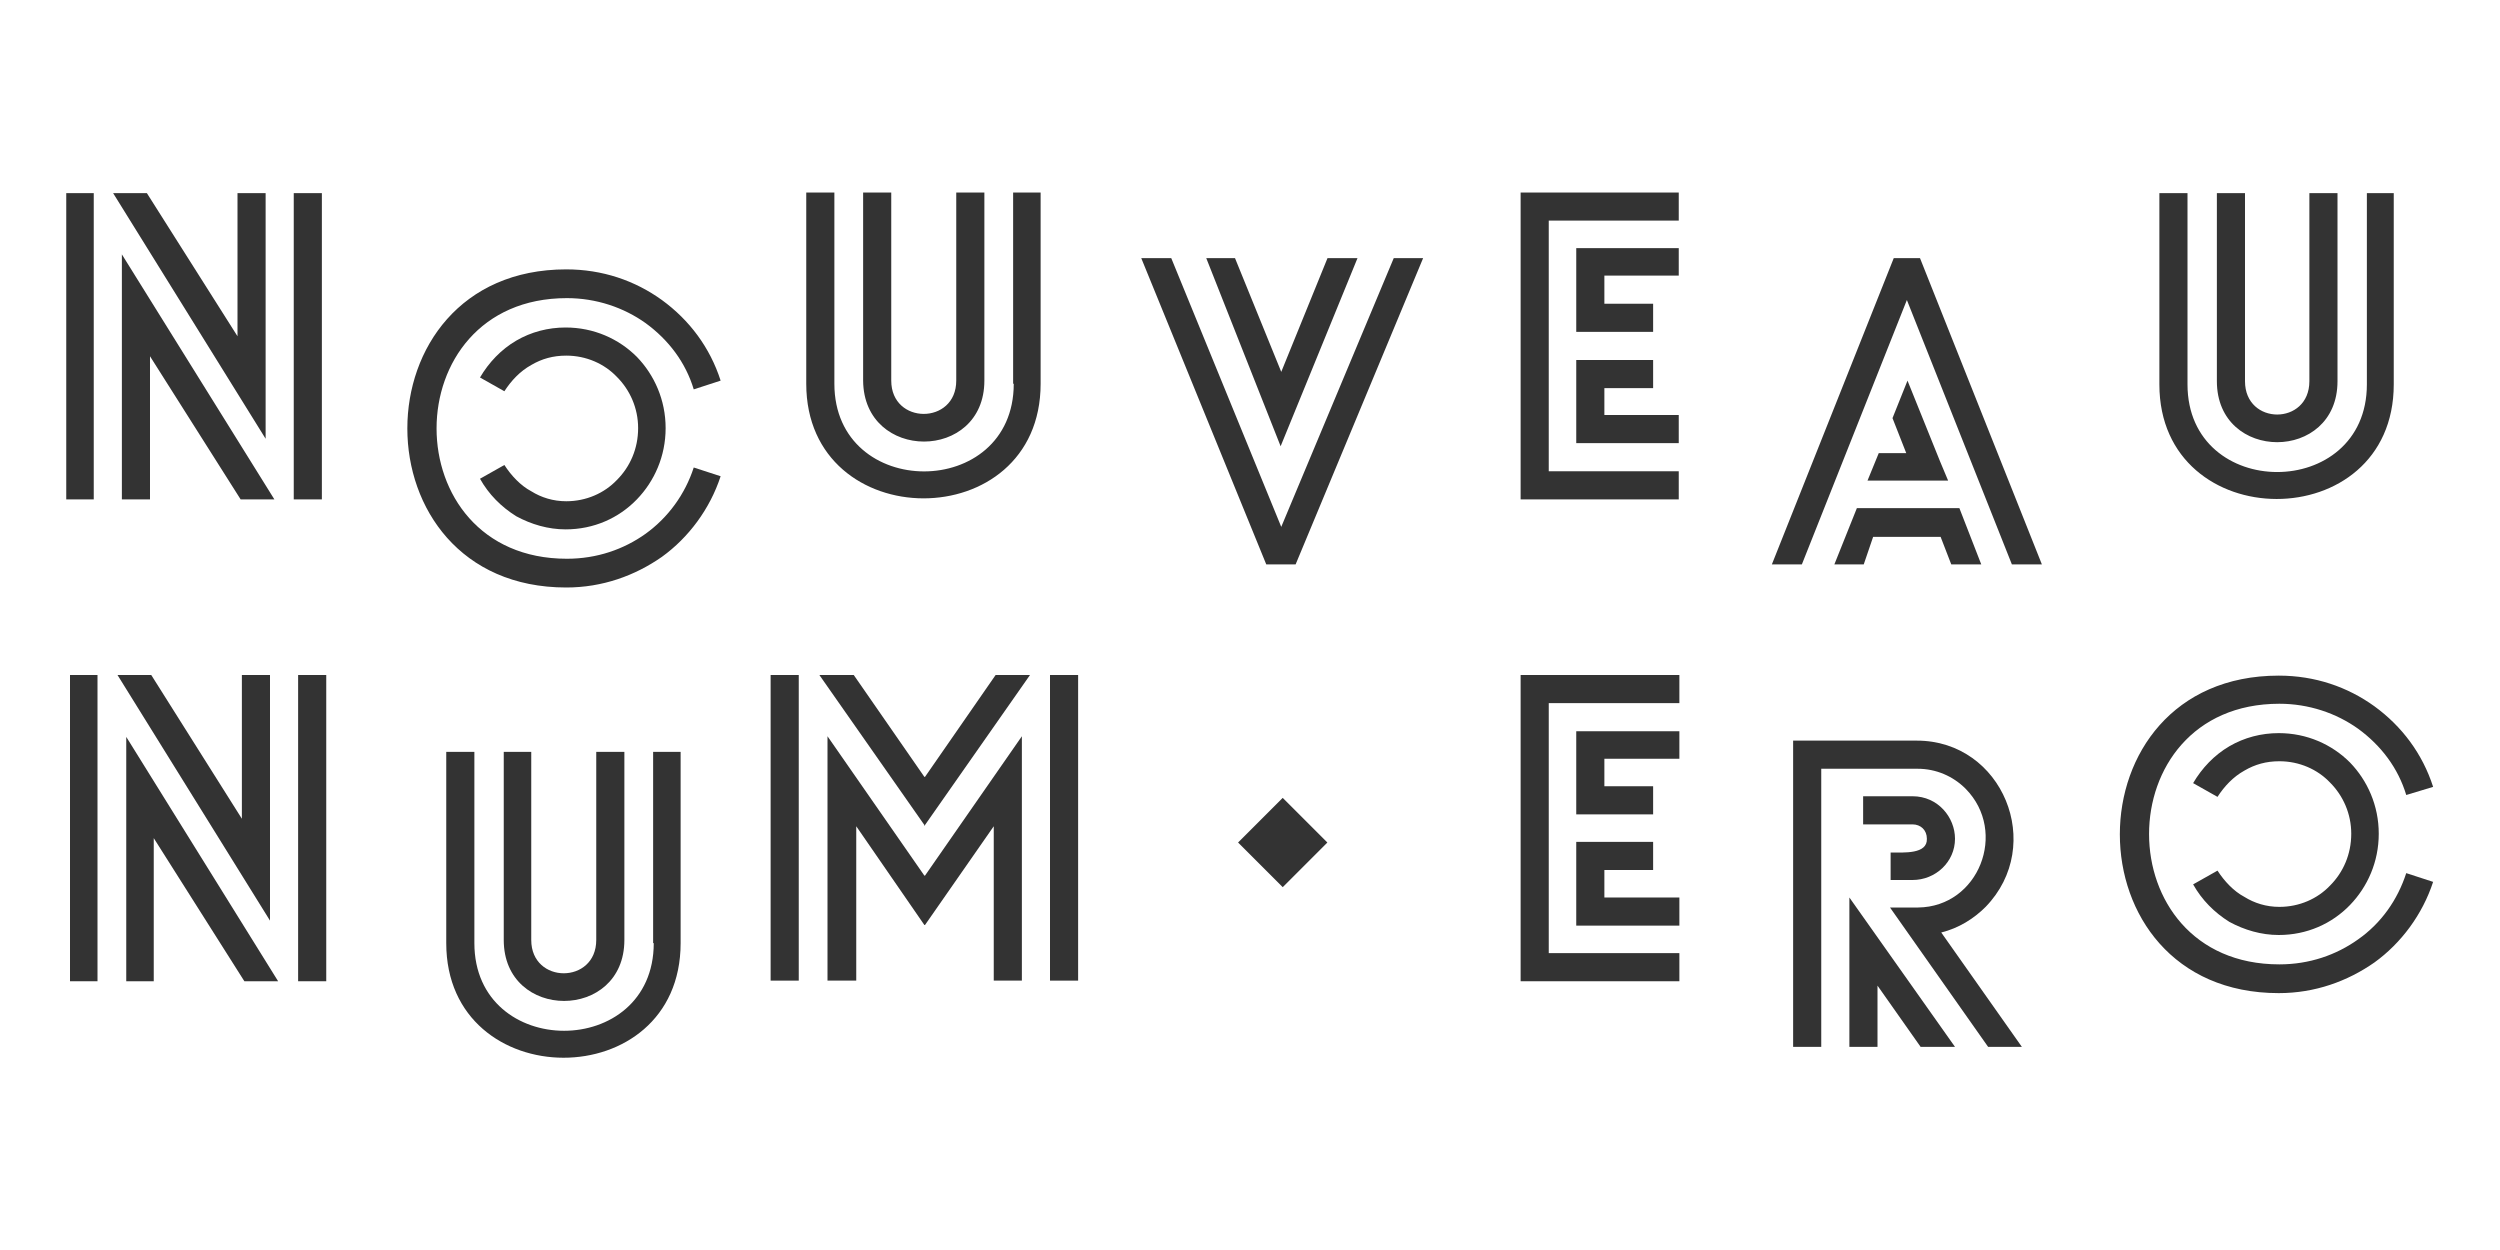
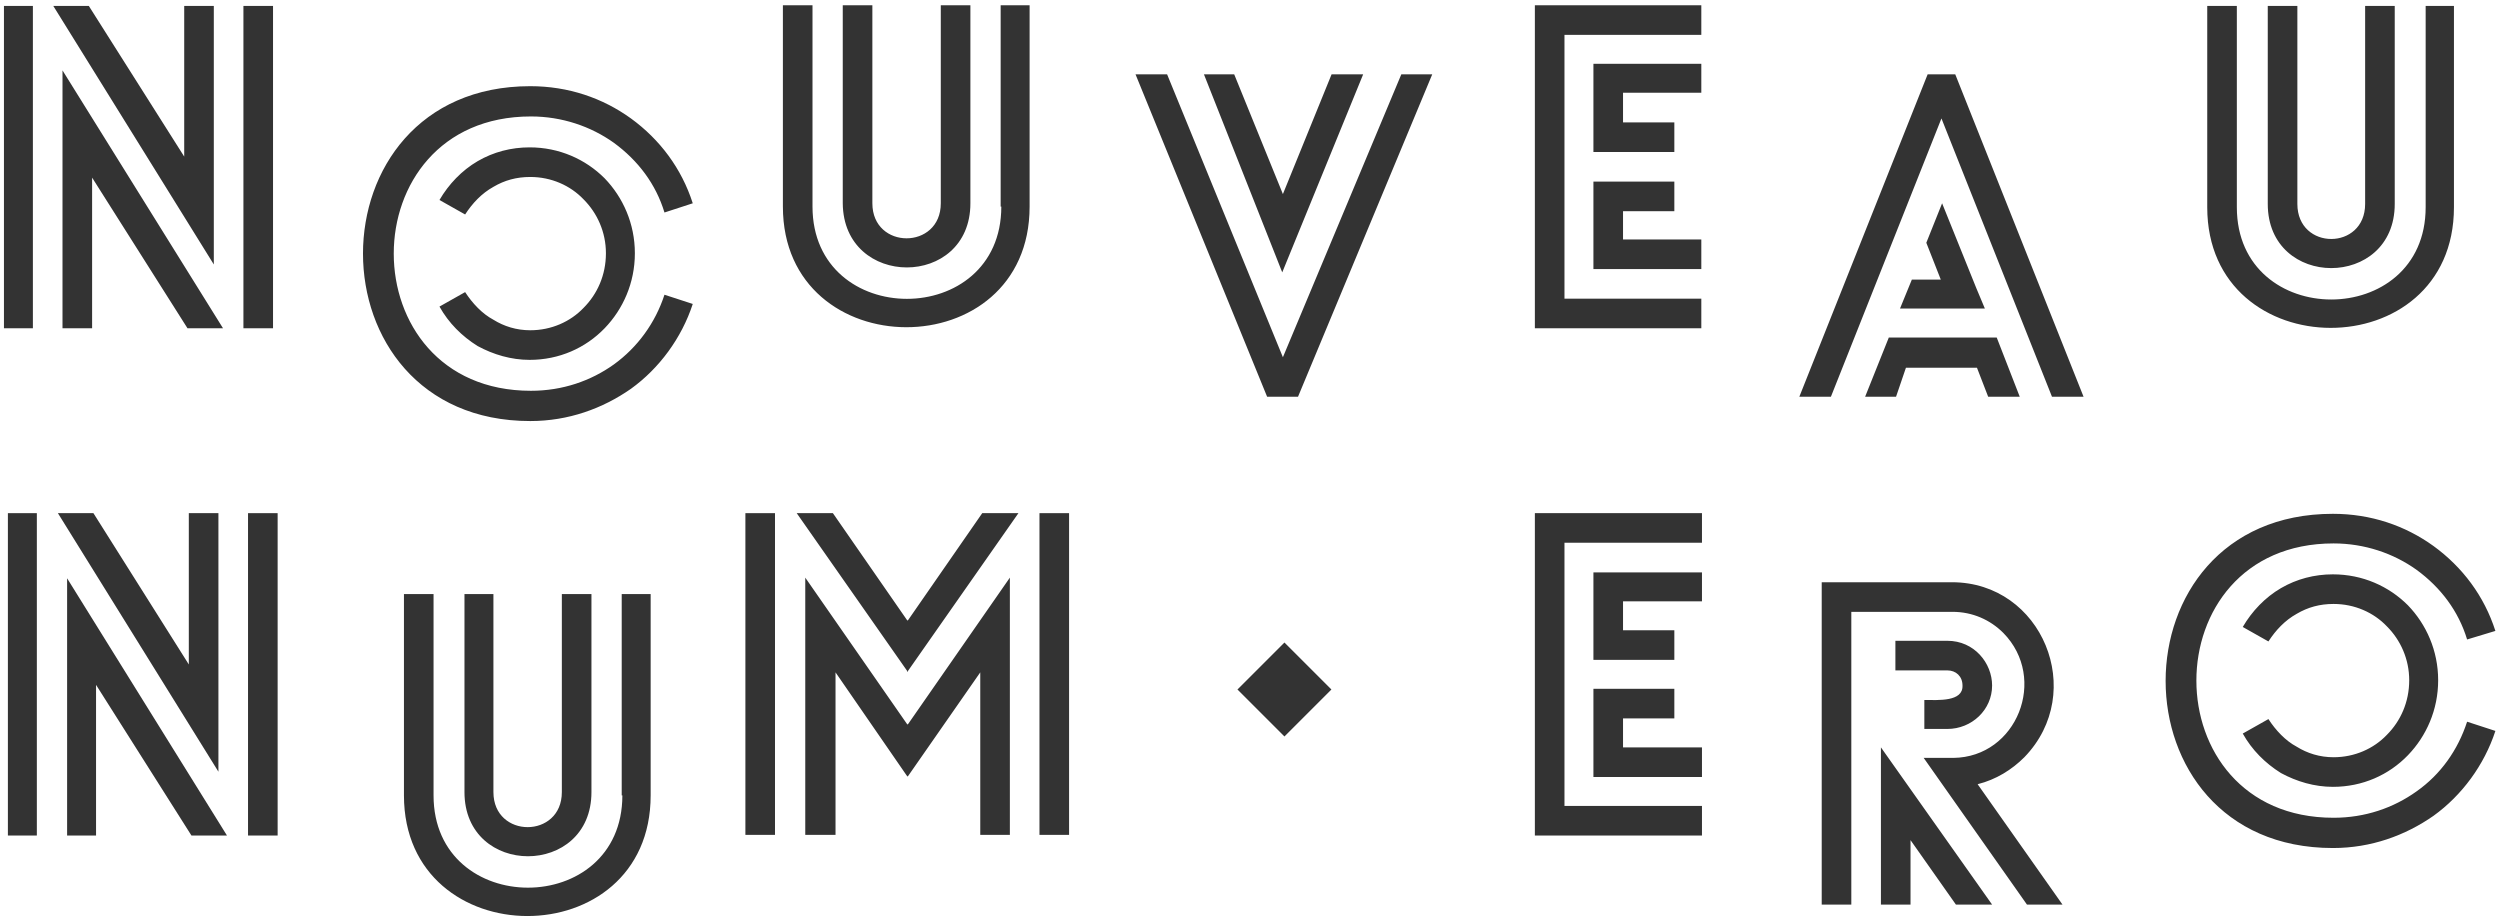
- <svg xmlns="http://www.w3.org/2000/svg" version="1.1" baseProfile="tiny" id="Calque_1" x="0px" y="0px" viewBox="0 0 400 200" xml:space="preserve">
-   <g>
-     <path fill="#333333" d="M378.7,30.9v30.6c0,18.7-28.7,18.7-28.7,0V30.9h-4.5v30.6c0,24.4,37.5,24.5,37.5,0V30.9H378.7z M374,61   V30.9h-4.5V61c0,7.1-10.3,7.1-10.3,0V30.9h-4.5V61C354.7,74,374,74,374,61z M47,79.9h4.5v-49H47V79.9z M10.6,79.9H15v-49h-4.4V79.9   z M19.5,79.9H24V57l14.5,22.9h5.4L19.5,40.7V79.9z M42.5,30.9H38v22.9L23.5,30.9h-5.4l24.4,39.3L42.5,30.9z M256.7,62.1h7.8v-4.5   h-12.3v13.3h16.4v-4.5h-11.9V62.1z M243.3,79.9h25.3v-4.5h-20.8V35.3h20.8v-4.5h-25.3V79.9z M252.2,53.1h12.3v-4.5h-7.8v-4.5h11.9   v-4.4h-16.4V53.1z M162.2,61.4c0,18.7-28.7,18.7-28.7,0V30.8h-4.5v30.6c0,24.4,37.5,24.5,37.5,0V30.8h-4.4V61.4z M157.5,60.9V30.8   H153v30.1c0,7.1-10.4,7.1-10.4,0V30.8h-4.5v30.1C138.2,73.9,157.5,73.9,157.5,60.9z" />
-     <path fill="#333333" d="M104.6,150.9c0,18.7-28.7,18.7-28.7,0v-30.6h-4.5v30.6c0,24.4,37.5,24.5,37.5,0v-30.6h-4.4V150.9z" />
-     <path fill="#333333" d="M80.6,120.3v30.1c0,13,19.3,13,19.3,0v-30.1h-4.5v30.1c0,7.1-10.4,7.1-10.4,0v-30.1H80.6z" />
-     <rect x="47.7" y="108" fill="#333333" width="4.5" height="49" />
-     <rect x="11.2" y="108" fill="#333333" width="4.4" height="49" />
-     <polygon fill="#333333" points="20.2,157 24.6,157 24.6,134.1 39.1,157 44.5,157 20.2,117.9  " />
-     <polygon fill="#333333" points="43.2,108 38.7,108 38.7,131 24.2,108 18.8,108 43.2,147.3  " />
-     <polygon fill="#333333" points="256.7,139.2 264.5,139.2 264.5,134.7 252.2,134.7 252.2,148.1 268.7,148.1 268.7,143.6   256.7,143.6  " />
-     <polygon fill="#333333" points="243.3,157 268.7,157 268.7,152.5 247.8,152.5 247.8,112.5 268.7,112.5 268.7,108 243.3,108  " />
-     <polygon fill="#333333" points="252.2,130.3 264.5,130.3 264.5,125.8 256.7,125.8 256.7,121.4 268.7,121.4 268.7,117 252.2,117   " />
-     <rect x="123.3" y="108" fill="#333333" width="4.5" height="48.9" />
-     <rect x="168" y="108" fill="#333333" width="4.5" height="48.9" />
-     <polygon fill="#333333" points="148,140.1 148,140.1 147.9,140.1 147.9,140.1 132.4,117.8 132.4,156.9 137,156.9 137,132.2   147.9,148 147.9,148 148,148 148,148 148,148 159,132.2 159,156.9 163.5,156.9 163.5,117.8 148,140.1  " />
-     <polygon fill="#333333" points="148,124.3 148,124.3 148,124.3 147.9,124.3 147.9,124.3 136.6,108 131.1,108 147.9,132   147.9,132.1 147.9,132.1 148,132.1 148,132.1 148,132.1 148,132 164.8,108 159.3,108  " />
-     <path fill="#333333" d="M302.5,136.4v4.4c0,0,2.9,0,3.5,0c3.7,0,6.8-2.9,6.8-6.6c0-3.4-2.7-6.8-6.8-6.8h-7.9v4.5h7.9   c1.3,0,2.3,0.9,2.3,2.3C308.4,136.7,304.6,136.4,302.5,136.4z" />
-     <polygon fill="#333333" points="295.9,167.5 300.4,167.5 300.4,157.7 307.3,167.5 312.8,167.5 295.9,143.6  " />
-     <path fill="#333333" d="M317.7,145.1c9.6-9.9,2.7-26.6-11-26.6h-19.8v49h4.5V123h15.4c3,0,5.7,1.2,7.7,3.2c6.8,6.9,2.1,18.9-7.6,19   l-4.5,0l15.7,22.3h5.4l-12.9-18.3C313.4,148.5,315.8,147,317.7,145.1z" />
-     <path fill="#333333" d="M377.3,150.3c-3.5,2.5-7.8,4-12.6,4c-27.8,0-27.8-41.7,0-41.7c4.7,0,9.1,1.5,12.6,4   c3.7,2.7,6.4,6.3,7.7,10.6l4.3-1.3c-1.7-5.3-5-9.7-9.4-12.9c-4.3-3.1-9.5-4.9-15.3-4.9c-33.9,0-33.9,50.8,0,50.8   c5.8,0,11-1.9,15.3-4.9c4.3-3.1,7.7-7.7,9.4-12.9l-4.3-1.4C383.6,144,381,147.7,377.3,150.3z" />
-     <path fill="#333333" d="M364.7,145.1c-2.1,0-4-0.6-5.6-1.6c-1.7-0.9-3.2-2.5-4.3-4.2l-3.9,2.2c1.4,2.5,3.4,4.5,5.8,6   c2.4,1.3,5.1,2.1,7.9,2.1c4.5,0,8.5-1.8,11.4-4.8c2.8-2.9,4.6-6.9,4.6-11.4c0-4.5-1.8-8.5-4.6-11.4c-2.9-2.9-6.9-4.7-11.4-4.7   c-2.8,0-5.5,0.7-7.9,2.1c-2.4,1.4-4.4,3.5-5.8,5.9l3.9,2.2c1.1-1.7,2.5-3.2,4.3-4.2c1.7-1,3.5-1.5,5.6-1.5c3.2,0,6.1,1.3,8.1,3.4   c2.1,2.1,3.4,5,3.4,8.2c0,3.3-1.3,6.2-3.4,8.3C370.8,143.8,367.9,145.1,364.7,145.1z" />
-     <path fill="#333333" d="M115.3,60.9c-1.7-5.3-5-9.7-9.4-12.9c-4.3-3.1-9.5-4.9-15.3-4.9c-33.9,0-33.9,50.9,0,50.9   c5.8,0,11-1.9,15.3-4.9c4.3-3.1,7.7-7.7,9.4-12.9l-4.3-1.4c-1.4,4.3-4.1,8-7.7,10.6c-3.5,2.5-7.8,4-12.6,4   c-27.8,0-27.8-41.7,0-41.7c4.7,0,9.1,1.5,12.6,4c3.7,2.7,6.4,6.3,7.7,10.6L115.3,60.9z" />
-     <path fill="#333333" d="M90.6,80.2c-2.1,0-4-0.6-5.6-1.6c-1.7-0.9-3.2-2.5-4.3-4.2l-3.9,2.2c1.4,2.5,3.4,4.5,5.8,6   c2.4,1.3,5.1,2.1,7.9,2.1c4.5,0,8.5-1.8,11.4-4.8c2.8-2.9,4.6-6.9,4.6-11.4c0-4.5-1.8-8.5-4.6-11.4c-2.9-2.9-6.9-4.7-11.4-4.7   c-2.8,0-5.5,0.7-7.9,2.1c-2.4,1.4-4.4,3.5-5.8,5.9l3.9,2.2c1.1-1.7,2.5-3.2,4.3-4.2c1.7-1,3.5-1.5,5.6-1.5c3.2,0,6.1,1.3,8.1,3.4   c2.1,2.1,3.4,5,3.4,8.2c0,3.3-1.3,6.2-3.4,8.3C96.7,78.9,93.8,80.2,90.6,80.2z" />
-     <polygon fill="#333333" points="207.3,90.3 227.7,41.3 223,41.3 205,84.3 187.4,41.3 182.6,41.3 202.6,90.3  " />
-     <polygon fill="#333333" points="217.2,41.3 212.4,41.3 205,59.5 197.6,41.3 193,41.3 204.9,71.4  " />
-     <polygon fill="#333333" points="303,41.3 283.5,90.3 288.3,90.3 305.1,48 321.9,90.3 326.7,90.3 307.2,41.3  " />
-     <polygon fill="#333333" points="293.5,90.3 298.2,90.3 299.7,85.9 310.5,85.9 312.2,90.3 317,90.3 313.5,81.3 297.1,81.3  " />
-     <polygon fill="#333333" points="298.8,76.9 311.7,76.9 310.4,73.8 310.4,73.8 305.2,60.9 302.8,66.9 305,72.5 300.6,72.5  " />
-     <rect x="200.2" y="129.7" transform="matrix(0.7072 0.7071 -0.7071 0.7072 155.3633 -105.6236)" fill="#333333" width="10.1" height="10.1" />
+ <svg xmlns="http://www.w3.org/2000/svg" width="380" height="140" viewBox="0 0 380 140">
+   <g fill="#333">
+     <path d="M368.7.9v30.6c0 18.7-28.7 18.7-28.7 0v-30.6h-4.5v30.6c0 24.4 37.5 24.5 37.5 0v-30.6h-4.3zm-4.7 30.1v-30.1h-4.5v30.1c0 7.1-10.3 7.1-10.3 0v-30.1h-4.5v30.1c0 13 19.3 13 19.3 0zm-327 18.9h4.5v-49h-4.5v49zm-36.4 0h4.4v-49h-4.4v49zm8.9 0h4.5v-22.9l14.5 22.9h5.4l-24.4-39.2v39.2zm23-49h-4.5v22.9l-14.5-22.9h-5.4l24.4 39.3v-39.3zm214.2 31.2h7.8v-4.5h-12.3v13.3h16.4v-4.5h-11.9v-4.3zm-13.4 17.8h25.3v-4.5h-20.8v-40.1h20.8v-4.5h-25.3v49.1zm8.9-26.8h12.3v-4.5h-7.8v-4.5h11.9v-4.4h-16.4v13.4zm-90 8.3c0 18.7-28.7 18.7-28.7 0v-30.6h-4.5v30.6c0 24.4 37.5 24.5 37.5 0v-30.6h-4.4v30.6h.1zm-4.7-.5v-30.1h-4.5v30.1c0 7.1-10.4 7.1-10.4 0v-30.1h-4.5v30.1c.1 13 19.4 13 19.4 0zM94.6 120.9c0 18.7-28.7 18.7-28.7 0v-30.6h-4.5v30.6c0 24.4 37.5 24.5 37.5 0v-30.6h-4.4v30.6h.1zM70.6 90.3v30.1c0 13 19.3 13 19.3 0v-30.1h-4.5v30.1c0 7.1-10.4 7.1-10.4 0v-30.1h-4.4z" id="Shape" />
+     <path id="Rectangle-path" d="M37.7 78h4.5v49h-4.5zM1.2 78h4.4v49h-4.4z" />
+     <path id="Shape" d="M10.2 127h4.4v-22.9l14.5 22.9h5.4l-24.3-39.1zM33.2 78h-4.5v23l-14.5-23h-5.4l24.4 39.3zM246.7 109.2h7.8v-4.5h-12.3v13.4h16.5v-4.5h-12zM233.3 127h25.4v-4.5h-20.9v-40h20.9v-4.5h-25.4zM242.2 100.3h12.3v-4.5h-7.8v-4.4h12v-4.4h-16.5z" />
+     <path id="Rectangle-path" d="M113.3 78h4.5v48.9h-4.5zM158 78h4.5v48.9h-4.5z" />
+     <path d="M138 110.1h-.1l-15.5-22.3v39.1h4.6v-24.7l10.9 15.8h.1l11-15.8v24.7h4.5v-39.1zM138 94.3h-.1l-11.3-16.3h-5.5l16.8 24v.1h.1v-.1l16.8-24h-5.5zM292.5 106.4v4.4h3.5c3.7 0 6.8-2.9 6.8-6.6 0-3.4-2.7-6.8-6.8-6.8h-7.9v4.5h7.9c1.3 0 2.3.9 2.3 2.3.1 2.5-3.7 2.2-5.8 2.2zM285.9 137.5h4.5v-9.8l6.9 9.8h5.5l-16.9-23.9zM307.7 115.1c9.6-9.9 2.7-26.6-11-26.6h-19.8v49h4.5v-44.5h15.4c3 0 5.7 1.2 7.7 3.2 6.8 6.9 2.1 18.9-7.6 19h-4.5l15.7 22.3h5.4l-12.9-18.3c2.8-.7 5.2-2.2 7.1-4.1zM367.3 120.3c-3.5 2.5-7.8 4-12.6 4-27.8 0-27.8-41.7 0-41.7 4.7 0 9.1 1.5 12.6 4 3.7 2.7 6.4 6.3 7.7 10.6l4.3-1.3c-1.7-5.3-5-9.7-9.4-12.9-4.3-3.1-9.5-4.9-15.3-4.9-33.9 0-33.9 50.8 0 50.8 5.8 0 11-1.9 15.3-4.9 4.3-3.1 7.7-7.7 9.4-12.9l-4.3-1.4c-1.4 4.3-4 8-7.7 10.6zM354.7 115.1c-2.1 0-4-.6-5.6-1.6-1.7-.9-3.2-2.5-4.3-4.2l-3.9 2.2c1.4 2.5 3.4 4.5 5.8 6 2.4 1.3 5.1 2.1 7.9 2.1 4.5 0 8.5-1.8 11.4-4.8 2.8-2.9 4.6-6.9 4.6-11.4s-1.8-8.5-4.6-11.4c-2.9-2.9-6.9-4.7-11.4-4.7-2.8 0-5.5.7-7.9 2.1-2.4 1.4-4.4 3.5-5.8 5.9l3.9 2.2c1.1-1.7 2.5-3.2 4.3-4.2 1.7-1 3.5-1.5 5.6-1.5 3.2 0 6.1 1.3 8.1 3.4 2.1 2.1 3.4 5 3.4 8.2 0 3.3-1.3 6.2-3.4 8.3-2 2.1-4.9 3.4-8.1 3.4zM105.3 30.9c-1.7-5.3-5-9.7-9.4-12.9-4.3-3.1-9.5-4.9-15.3-4.9-33.9 0-33.9 50.9 0 50.9 5.8 0 11-1.9 15.3-4.9 4.3-3.1 7.7-7.7 9.4-12.9l-4.3-1.4c-1.4 4.3-4.1 8-7.7 10.6-3.5 2.5-7.8 4-12.6 4-27.8 0-27.8-41.7 0-41.7 4.7 0 9.1 1.5 12.6 4 3.7 2.7 6.4 6.3 7.7 10.6l4.3-1.4zM80.6 50.2c-2.1 0-4-.6-5.6-1.6-1.7-.9-3.2-2.5-4.3-4.2l-3.9 2.2c1.4 2.5 3.4 4.5 5.8 6 2.4 1.3 5.1 2.1 7.9 2.1 4.5 0 8.5-1.8 11.4-4.8 2.8-2.9 4.6-6.9 4.6-11.4s-1.8-8.5-4.6-11.4c-2.9-2.9-6.9-4.7-11.4-4.7-2.8 0-5.5.7-7.9 2.1-2.4 1.4-4.4 3.5-5.8 5.9l3.9 2.2c1.1-1.7 2.5-3.2 4.3-4.2 1.7-1 3.5-1.5 5.6-1.5 3.2 0 6.1 1.3 8.1 3.4 2.1 2.1 3.4 5 3.4 8.2 0 3.3-1.3 6.2-3.4 8.3-2 2.1-4.9 3.4-8.1 3.4zM197.3 60.3l20.4-49h-4.7l-18 43-17.6-43h-4.8l20 49zM207.2 11.3h-4.8l-7.4 18.2-7.4-18.2h-4.6l11.9 30.1zM293 11.3l-19.5 49h4.8l16.8-42.3 16.8 42.3h4.8l-19.5-49zM283.5 60.3h4.7l1.5-4.4h10.8l1.7 4.4h4.8l-3.5-9h-16.4zM288.8 46.9h12.9l-1.3-3.1-5.2-12.9-2.4 6 2.2 5.6h-4.4z" />
+     <path d="M195.234 97.663l7.141 7.141-7.141 7.141-7.141-7.141z" />
  </g>
</svg>
